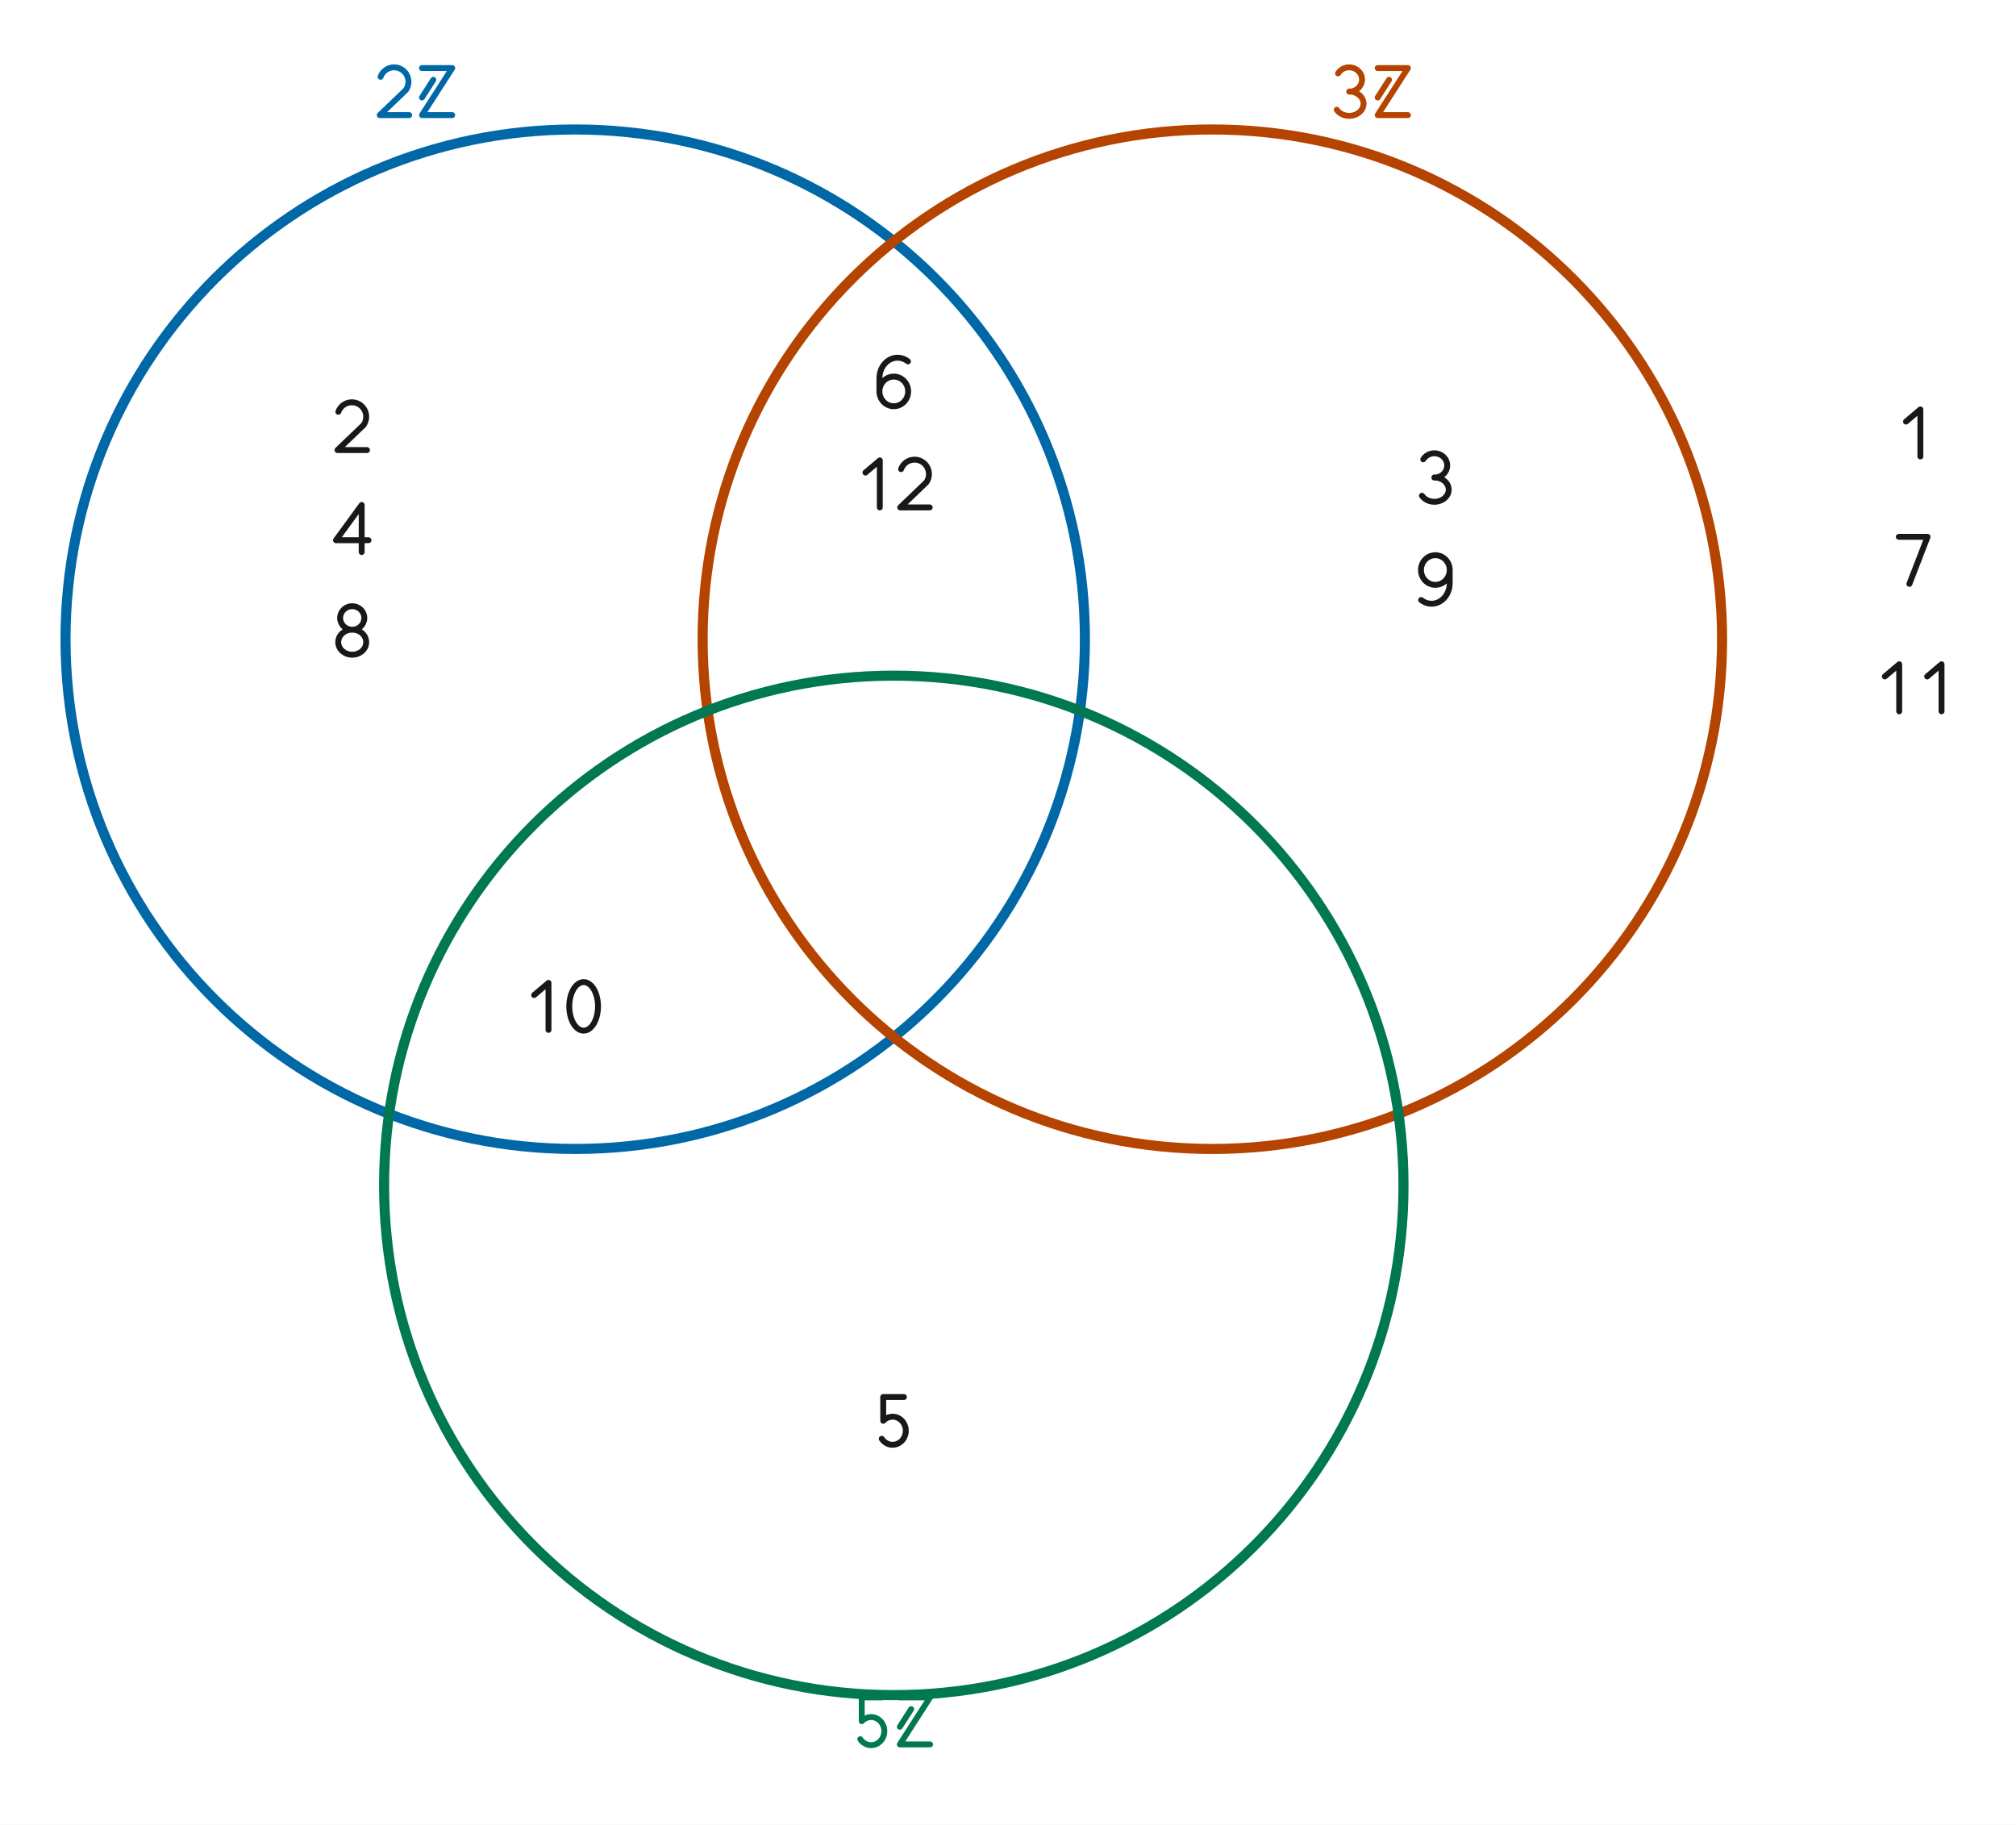
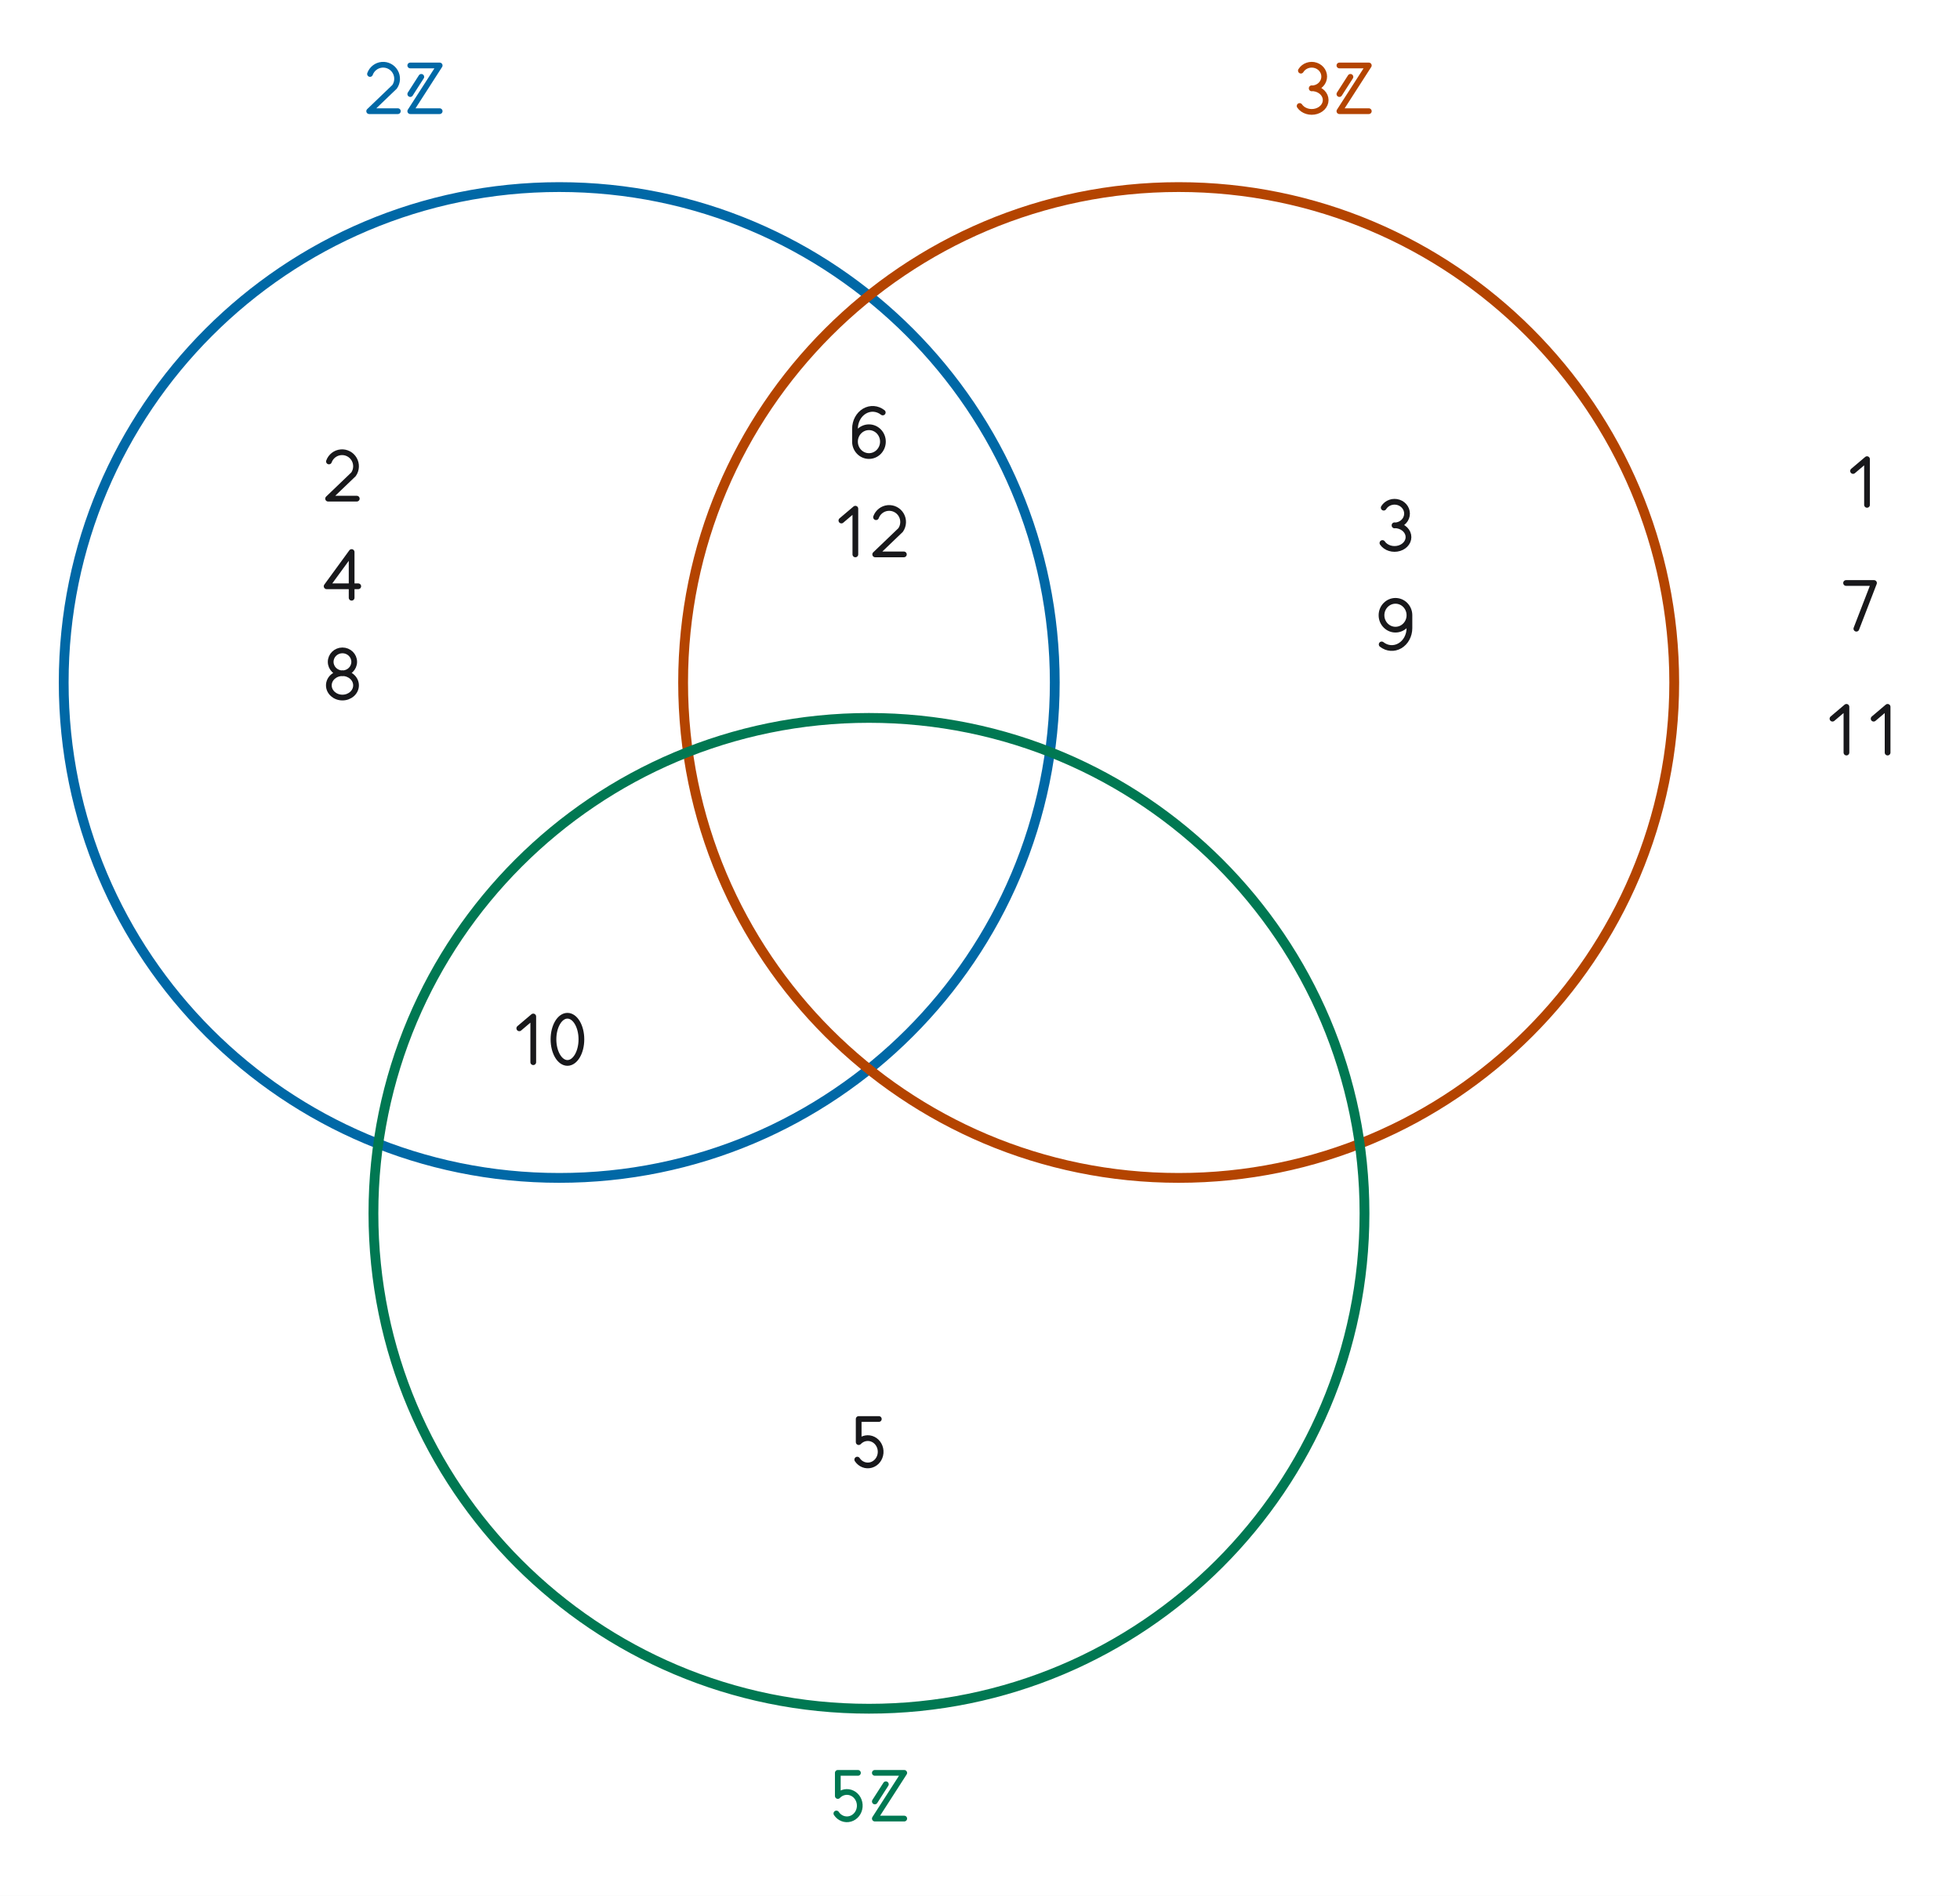
- <svg xmlns="http://www.w3.org/2000/svg" width="400" height="362" viewBox="0 0 400 362">
+ <svg xmlns="http://www.w3.org/2000/svg" width="400" height="387" viewBox="0 0 400 387">
  <g>
-     <path d="M0 0 L400 0 L400 362 L0 362 Z" fill="#ffffff" />
+     <path d="M0 0 L400 0 L400 387 L0 387 Z" fill="#ffffff" />
    <g>
-       <path d="M215.26 126.82 C215.26 182.68 169.98 227.95 114.13 227.95 C58.28 227.95 13 182.68 13 126.82 C13 70.97 58.28 25.69 114.13 25.69 C169.98 25.69 215.26 70.97 215.26 126.82 Z" fill="none" stroke="#0068a6" stroke-width="2" stroke-linecap="round" stroke-linejoin="round" />
+       <path d="M215.26 139.32 C215.26 195.18 169.98 240.45 114.13 240.45 C58.28 240.45 13 195.18 13 139.32 C13 83.47 58.28 38.19 114.13 38.19 C169.98 38.19 215.26 83.47 215.26 139.32 Z" fill="none" stroke="#0068a6" stroke-width="2" stroke-linecap="round" stroke-linejoin="round" />
    </g>
    <g>
-       <path d="M341.68 126.82 C341.68 182.68 296.4 227.95 240.54 227.95 C184.69 227.95 139.41 182.68 139.41 126.82 C139.41 70.97 184.69 25.69 240.54 25.69 C296.4 25.69 341.68 70.97 341.68 126.82 Z" fill="none" stroke="#b44400" stroke-width="2" stroke-linecap="round" stroke-linejoin="round" />
+       <path d="M341.68 139.32 C341.68 195.18 296.4 240.45 240.54 240.45 C184.69 240.45 139.41 195.18 139.41 139.32 C139.41 83.47 184.69 38.19 240.54 38.19 C296.4 38.19 341.68 83.47 341.68 139.32 Z" fill="none" stroke="#b44400" stroke-width="2" stroke-linecap="round" stroke-linejoin="round" />
    </g>
    <g>
-       <path d="M278.47 235.18 C278.47 291.03 233.19 336.31 177.34 336.31 C121.48 336.31 76.21 291.03 76.21 235.18 C76.21 179.32 121.48 134.05 177.34 134.05 C233.19 134.05 278.47 179.32 278.47 235.18 Z" fill="none" stroke="#007852" stroke-width="2" stroke-linecap="round" stroke-linejoin="round" />
+       <path d="M278.47 247.68 C278.47 303.53 233.19 348.81 177.34 348.81 C121.48 348.81 76.21 303.53 76.21 247.68 C76.21 191.82 121.48 146.55 177.34 146.55 C233.19 146.55 278.47 191.82 278.47 247.68 Z" fill="none" stroke="#007852" stroke-width="2" stroke-linecap="round" stroke-linejoin="round" />
    </g>
-     <path d="M75.514 15.241 C75.893 14.195 76.841 13.464 77.944 13.367 C79.048 13.27 80.107 13.824 80.661 14.788 C81.215 15.753 81.162 16.952 80.527 17.864 L75.343 22.836 L81.193 22.836 M83.728 13.506 L89.728 13.506 L83.728 22.836 L89.728 22.836 M83.728 19.341 L85.978 15.831" fill="none" stroke="#0068a6" stroke-width="1.17" stroke-linecap="round" stroke-linejoin="round" />
-     <path d="M265.489 14.563 C266.108 13.548 267.407 13.101 268.569 13.502 C269.732 13.902 270.423 15.036 270.208 16.19 C269.994 17.344 268.935 18.186 267.697 18.186 L267.697 18.156 C269.08 18.156 270.264 18.997 270.504 20.152 C270.744 21.306 269.972 22.439 268.672 22.84 C267.372 23.241 265.921 22.793 265.229 21.778 M273.348 13.506 L279.348 13.506 L273.348 22.836 L279.348 22.836 M273.348 19.341 L275.598 15.831" fill="none" stroke="#b44400" stroke-width="1.17" stroke-linecap="round" stroke-linejoin="round" />
-     <path d="M175.091 336.764 L170.981 336.764 L170.981 341.474 L170.984 341.481 C171.765 340.652 172.95 340.43 173.95 340.925 C174.95 341.421 175.552 342.529 175.456 343.697 C175.359 344.866 174.586 345.845 173.52 346.149 C172.454 346.453 171.323 346.015 170.69 345.054 M178.538 336.764 L184.538 336.764 L178.538 346.094 L184.538 346.094 M178.538 342.599 L180.788 339.089" fill="none" stroke="#007852" stroke-width="1.17" stroke-linecap="round" stroke-linejoin="round" />
+     <path d="M75.514 15.1 C75.893 14.053 76.841 13.323 77.944 13.225 C79.048 13.128 80.107 13.683 80.661 14.647 C81.215 15.611 81.162 16.811 80.527 17.723 L75.343 22.695 L81.193 22.695 M83.728 13.365 L89.728 13.365 L83.728 22.695 L89.728 22.695 M83.728 19.2 L85.978 15.69" fill="none" stroke="#0068a6" stroke-width="1.17" stroke-linecap="round" stroke-linejoin="round" />
+     <path d="M265.489 14.422 C266.108 13.407 267.407 12.959 268.569 13.36 C269.732 13.761 270.423 14.895 270.208 16.049 C269.994 17.203 268.935 18.045 267.697 18.045 L267.697 18.015 C269.08 18.015 270.264 18.856 270.504 20.01 C270.744 21.164 269.972 22.298 268.672 22.699 C267.372 23.1 265.921 22.652 265.229 21.637 M273.348 13.365 L279.348 13.365 L273.348 22.695 L279.348 22.695 M273.348 19.2 L275.598 15.69" fill="none" stroke="#b44400" stroke-width="1.17" stroke-linecap="round" stroke-linejoin="round" />
+     <path d="M175.091 361.905 L170.981 361.905 L170.981 366.615 L170.984 366.623 C171.765 365.793 172.95 365.571 173.95 366.067 C174.95 366.563 175.552 367.67 175.456 368.839 C175.359 370.007 174.586 370.987 173.52 371.29 C172.454 371.594 171.323 371.157 170.69 370.196 M178.538 361.905 L184.538 361.905 L178.538 371.235 L184.538 371.235 M178.538 367.74 L180.788 364.23" fill="none" stroke="#007852" stroke-width="1.17" stroke-linecap="round" stroke-linejoin="round" />
    <g>
-       <path d="M378.175 83.643 L381.025 81.228 L381.025 90.558" fill="none" stroke="#18181b" stroke-width="1.17" stroke-linecap="round" stroke-linejoin="round" />
+       <path d="M378.175 96.143 L381.025 93.728 L381.025 103.058" fill="none" stroke="#18181b" stroke-width="1.17" stroke-linecap="round" stroke-linejoin="round" />
    </g>
    <g>
-       <path d="M67.133 81.699 C67.512 80.652 68.459 79.921 69.563 79.824 C70.666 79.727 71.726 80.282 72.279 81.246 C72.833 82.21 72.781 83.41 72.146 84.322 L66.961 89.293 L72.811 89.293" fill="none" stroke="#18181b" stroke-width="1.17" stroke-linecap="round" stroke-linejoin="round" />
+       <path d="M67.133 94.199 C67.512 93.152 68.459 92.421 69.563 92.324 C70.666 92.227 71.726 92.782 72.279 93.746 C72.833 94.71 72.781 95.91 72.146 96.822 L66.961 101.793 L72.811 101.793" fill="none" stroke="#18181b" stroke-width="1.17" stroke-linecap="round" stroke-linejoin="round" />
    </g>
    <g>
-       <path d="M282.39 91.134 C283.009 90.119 284.308 89.671 285.471 90.072 C286.634 90.473 287.325 91.607 287.11 92.761 C286.895 93.915 285.836 94.757 284.599 94.757 L284.599 94.727 C285.982 94.727 287.165 95.568 287.405 96.722 C287.645 97.876 286.873 99.01 285.573 99.411 C284.274 99.812 282.822 99.364 282.13 98.349" fill="none" stroke="#18181b" stroke-width="1.17" stroke-linecap="round" stroke-linejoin="round" />
+       <path d="M282.39 103.634 C283.009 102.619 284.308 102.171 285.471 102.572 C286.634 102.973 287.325 104.107 287.11 105.261 C286.895 106.415 285.836 107.257 284.599 107.257 L284.599 107.227 C285.982 107.227 287.165 108.068 287.405 109.222 C287.645 110.376 286.873 111.51 285.573 111.911 C284.274 112.312 282.822 111.864 282.13 110.849" fill="none" stroke="#18181b" stroke-width="1.17" stroke-linecap="round" stroke-linejoin="round" />
    </g>
    <g>
-       <path d="M71.761 109.52 L71.761 100.19 L66.661 107.18 L73.111 107.18" fill="none" stroke="#18181b" stroke-width="1.17" stroke-linecap="round" stroke-linejoin="round" />
+       <path d="M71.761 122.02 L71.761 112.69 L66.661 119.68 L73.111 119.68" fill="none" stroke="#18181b" stroke-width="1.17" stroke-linecap="round" stroke-linejoin="round" />
    </g>
    <g>
-       <path d="M179.351 277.169 L175.241 277.169 L175.241 281.879 L175.244 281.886 C176.025 281.057 177.21 280.835 178.21 281.33 C179.21 281.826 179.812 282.934 179.716 284.102 C179.619 285.271 178.846 286.25 177.78 286.554 C176.714 286.857 175.583 286.42 174.95 285.459" fill="none" stroke="#18181b" stroke-width="1.17" stroke-linecap="round" stroke-linejoin="round" />
+       <path d="M179.351 289.669 L175.241 289.669 L175.241 294.379 L175.244 294.386 C176.025 293.557 177.21 293.335 178.21 293.83 C179.21 294.326 179.812 295.434 179.716 296.602 C179.619 297.771 178.846 298.75 177.78 299.054 C176.714 299.357 175.583 298.92 174.95 297.959" fill="none" stroke="#18181b" stroke-width="1.17" stroke-linecap="round" stroke-linejoin="round" />
    </g>
    <g>
-       <path d="M174.488 77.655 L174.488 75.03 C174.488 73.514 175.235 72.124 176.426 71.424 C177.616 70.724 179.053 70.83 180.153 71.7 M177.338 74.715 C178.912 74.715 180.188 76.031 180.188 77.655 C180.188 79.278 178.912 80.595 177.338 80.595 C175.764 80.595 174.488 79.278 174.488 77.655 C174.488 76.031 175.764 74.715 177.338 74.715 Z" fill="none" stroke="#18181b" stroke-width="1.17" stroke-linecap="round" stroke-linejoin="round" />
+       <path d="M174.488 90.155 L174.488 87.53 C174.488 86.014 175.235 84.624 176.426 83.924 C177.616 83.224 179.053 83.33 180.153 84.2 M177.338 87.215 C178.912 87.215 180.188 88.531 180.188 90.155 C180.188 91.778 178.912 93.095 177.338 93.095 C175.764 93.095 174.488 91.778 174.488 90.155 C174.488 88.531 175.764 87.215 177.338 87.215 Z" fill="none" stroke="#18181b" stroke-width="1.17" stroke-linecap="round" stroke-linejoin="round" />
    </g>
    <g>
-       <path d="M376.75 106.51 L382.45 106.51 L378.85 115.84" fill="none" stroke="#18181b" stroke-width="1.17" stroke-linecap="round" stroke-linejoin="round" />
+       <path d="M376.75 119.01 L382.45 119.01 L378.85 128.34" fill="none" stroke="#18181b" stroke-width="1.17" stroke-linecap="round" stroke-linejoin="round" />
    </g>
    <g>
-       <path d="M69.886 120.266 C71.212 120.266 72.286 121.314 72.286 122.606 C72.286 123.898 71.212 124.946 69.886 124.946 C68.561 124.946 67.486 123.898 67.486 122.606 C67.486 121.314 68.561 120.266 69.886 120.266 Z M69.886 124.916 C71.419 124.916 72.661 126.031 72.661 127.406 C72.661 128.781 71.419 129.896 69.886 129.896 C68.354 129.896 67.111 128.781 67.111 127.406 C67.111 126.031 68.354 124.916 69.886 124.916 Z" fill="none" stroke="#18181b" stroke-width="1.17" stroke-linecap="round" stroke-linejoin="round" />
+       <path d="M69.886 132.766 C71.212 132.766 72.286 133.814 72.286 135.106 C72.286 136.398 71.212 137.446 69.886 137.446 C68.561 137.446 67.486 136.398 67.486 135.106 C67.486 133.814 68.561 132.766 69.886 132.766 Z M69.886 137.416 C71.419 137.416 72.661 138.531 72.661 139.906 C72.661 141.281 71.419 142.396 69.886 142.396 C68.354 142.396 67.111 141.281 67.111 139.906 C67.111 138.531 68.354 137.416 69.886 137.416 Z" fill="none" stroke="#18181b" stroke-width="1.17" stroke-linecap="round" stroke-linejoin="round" />
    </g>
    <g>
-       <path d="M287.64 113.093 L287.64 115.718 C287.64 117.234 286.893 118.624 285.702 119.323 C284.511 120.023 283.074 119.917 281.975 119.048 M284.79 110.153 C286.364 110.153 287.64 111.469 287.64 113.093 C287.64 114.717 286.364 116.033 284.79 116.033 C283.216 116.033 281.94 114.717 281.94 113.093 C281.94 111.469 283.216 110.153 284.79 110.153 Z" fill="none" stroke="#18181b" stroke-width="1.17" stroke-linecap="round" stroke-linejoin="round" />
+       <path d="M287.64 125.593 L287.64 128.218 C287.64 129.734 286.893 131.124 285.702 131.823 C284.511 132.523 283.074 132.417 281.975 131.548 M284.79 122.653 C286.364 122.653 287.64 123.969 287.64 125.593 C287.64 127.217 286.364 128.533 284.79 128.533 C283.216 128.533 281.94 127.217 281.94 125.593 C281.94 123.969 283.216 122.653 284.79 122.653 Z" fill="none" stroke="#18181b" stroke-width="1.17" stroke-linecap="round" stroke-linejoin="round" />
    </g>
    <g>
-       <path d="M105.978 197.415 L108.828 195 L108.828 204.33 M115.803 194.85 C117.377 194.85 118.653 197.006 118.653 199.665 C118.653 202.324 117.377 204.48 115.803 204.48 C114.229 204.48 112.953 202.324 112.953 199.665 C112.953 197.006 114.229 194.85 115.803 194.85 Z" fill="none" stroke="#18181b" stroke-width="1.17" stroke-linecap="round" stroke-linejoin="round" />
+       <path d="M105.978 209.915 L108.828 207.5 L108.828 216.83 M115.803 207.35 C117.377 207.35 118.653 209.506 118.653 212.165 C118.653 214.824 117.377 216.98 115.803 216.98 C114.229 216.98 112.953 214.824 112.953 212.165 C112.953 209.506 114.229 207.35 115.803 207.35 Z" fill="none" stroke="#18181b" stroke-width="1.17" stroke-linecap="round" stroke-linejoin="round" />
    </g>
    <g>
-       <path d="M373.975 134.208 L376.825 131.793 L376.825 141.123 M382.375 134.208 L385.225 131.793 L385.225 141.123" fill="none" stroke="#18181b" stroke-width="1.17" stroke-linecap="round" stroke-linejoin="round" />
+       <path d="M373.975 146.708 L376.825 144.293 L376.825 153.623 M382.375 146.708 L385.225 144.293 L385.225 153.623" fill="none" stroke="#18181b" stroke-width="1.17" stroke-linecap="round" stroke-linejoin="round" />
    </g>
    <g>
-       <path d="M171.713 93.756 L174.563 91.341 L174.563 100.671 M178.785 93.076 C179.164 92.03 180.111 91.299 181.215 91.202 C182.318 91.105 183.377 91.659 183.931 92.623 C184.485 93.587 184.433 94.787 183.798 95.699 L178.613 100.671 L184.463 100.671" fill="none" stroke="#18181b" stroke-width="1.17" stroke-linecap="round" stroke-linejoin="round" />
+       <path d="M171.713 106.256 L174.563 103.841 L174.563 113.171 M178.785 105.576 C179.164 104.53 180.111 103.799 181.215 103.702 C182.318 103.605 183.377 104.159 183.931 105.123 C184.485 106.087 184.433 107.287 183.798 108.199 L178.613 113.171 L184.463 113.171" fill="none" stroke="#18181b" stroke-width="1.17" stroke-linecap="round" stroke-linejoin="round" />
    </g>
  </g>
</svg>
